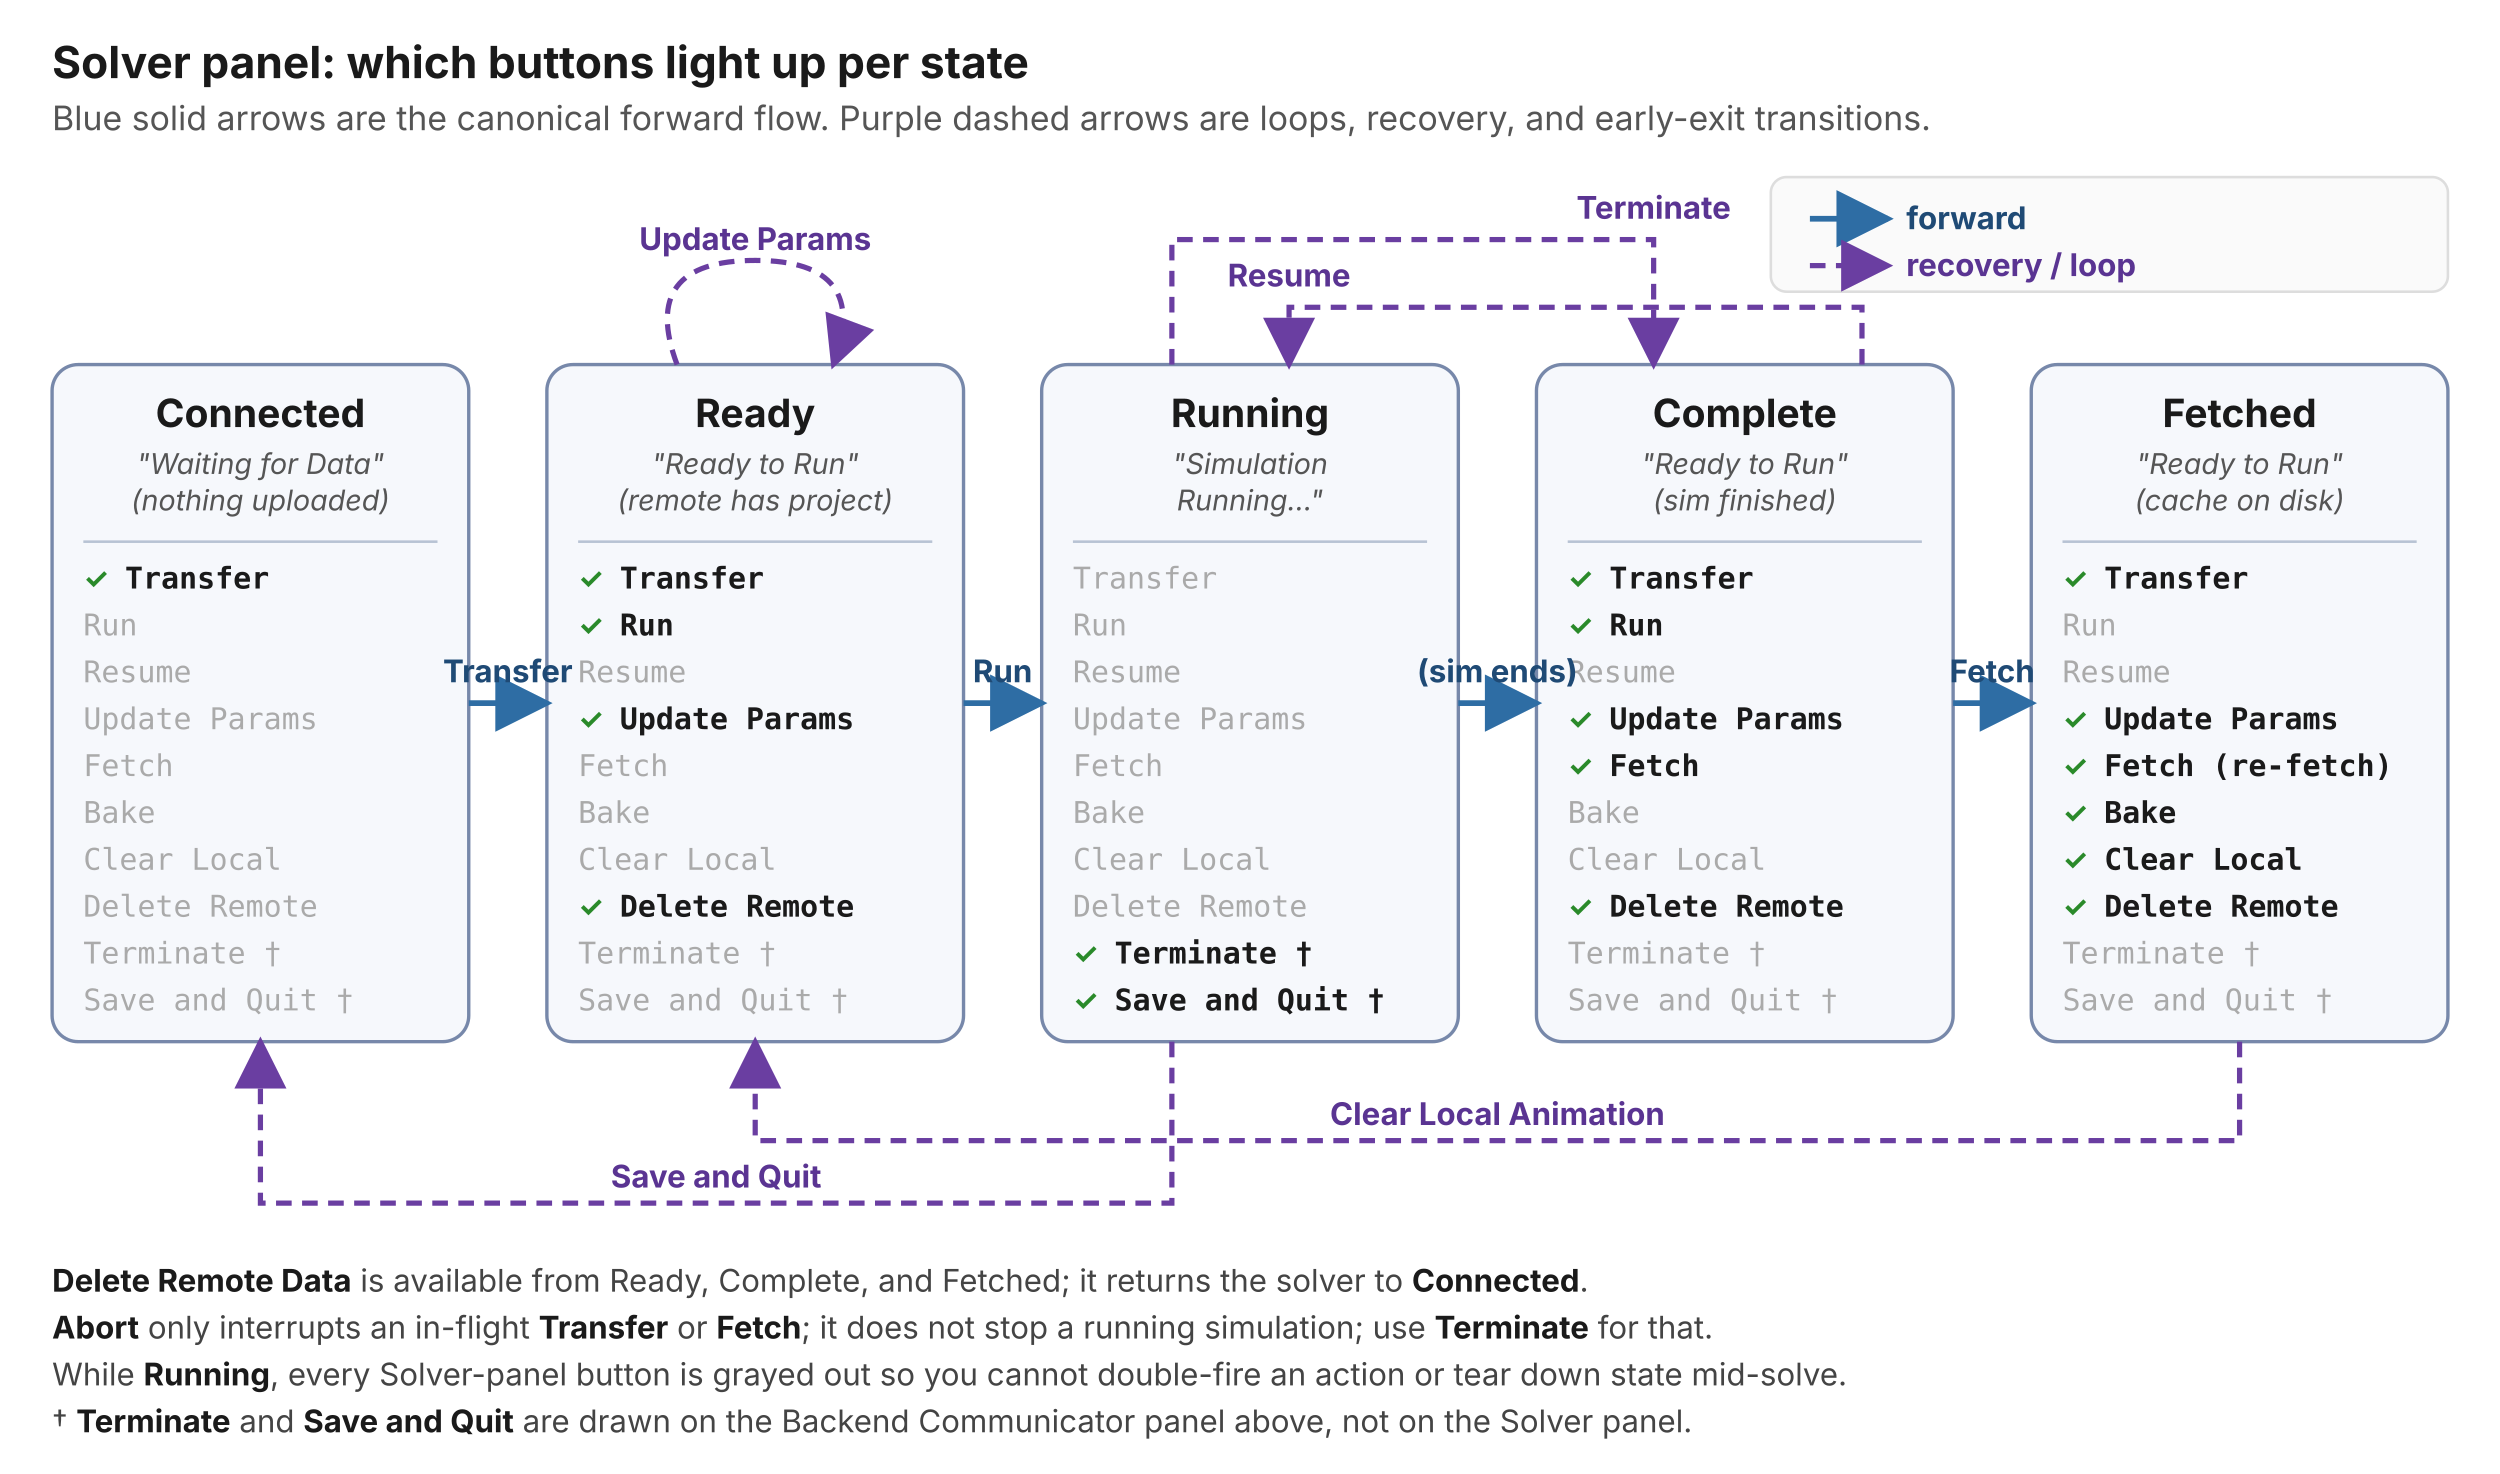
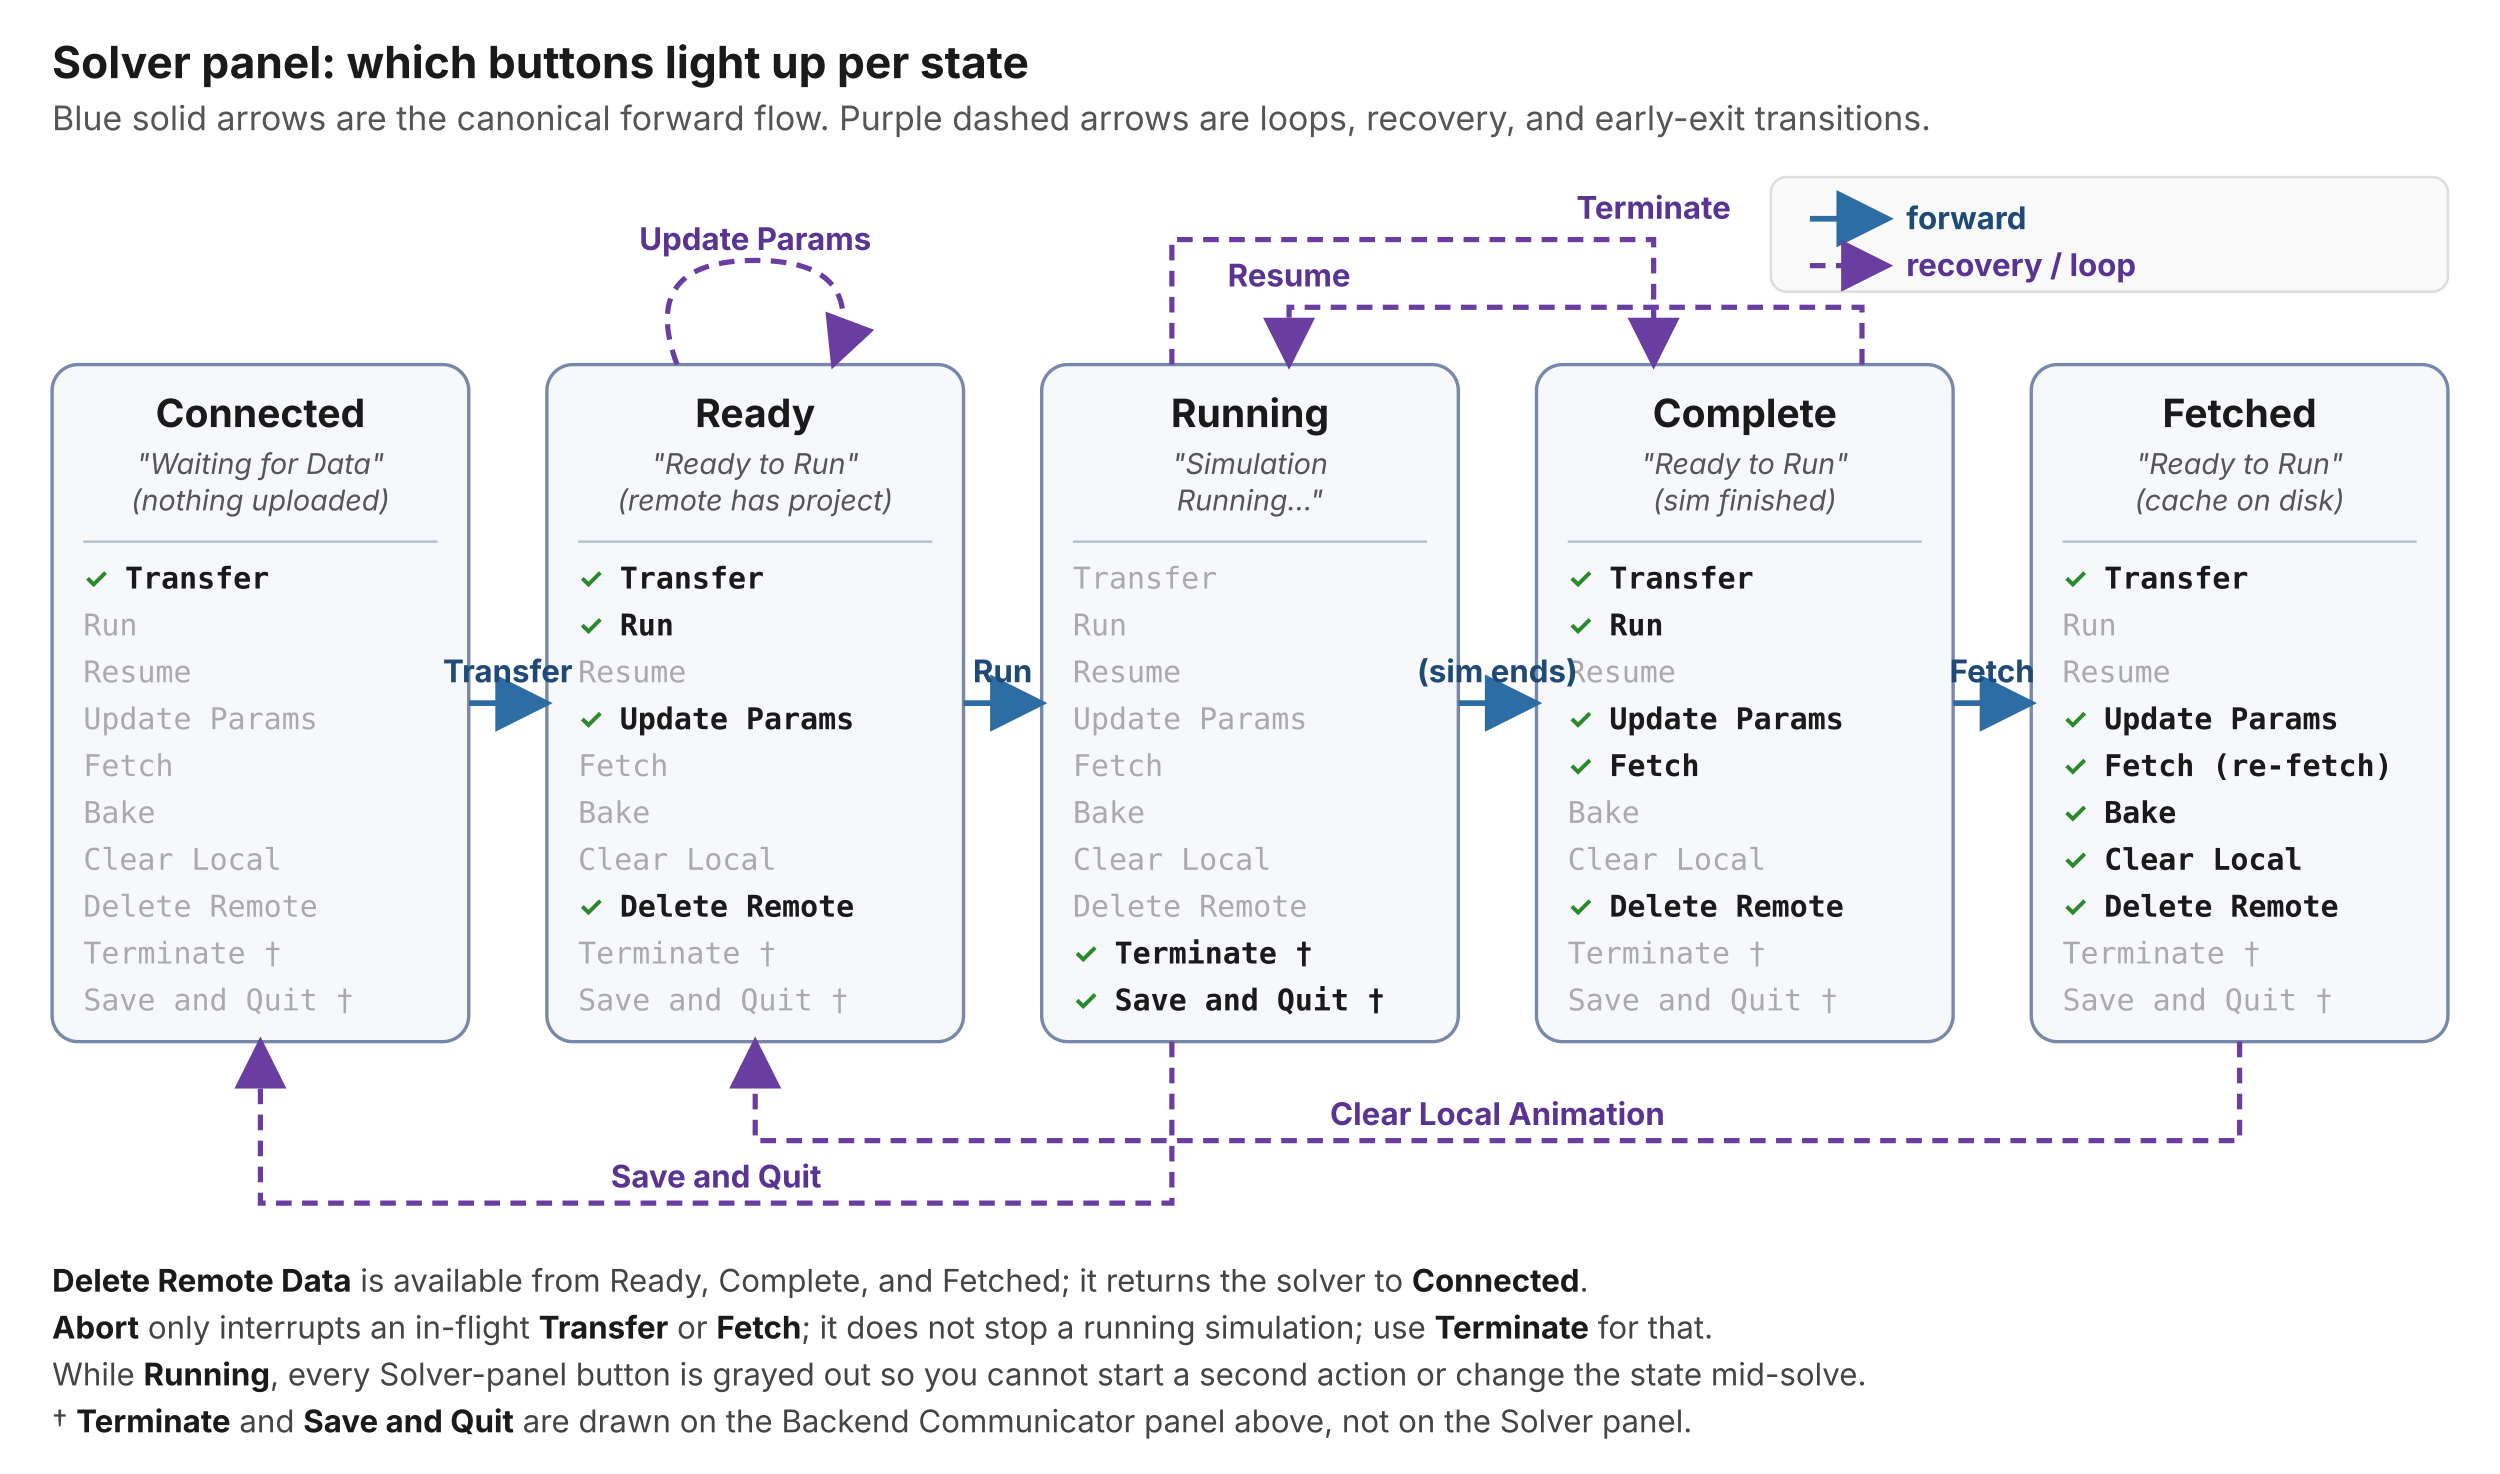
<svg xmlns="http://www.w3.org/2000/svg" viewBox="0 0 960 566" role="img" aria-label="Solver panel state machine: five states, which buttons are enabled in each, and which buttons transition between them">
  <defs>
    <marker id="s-arrow-b" viewBox="0 0 10 10" refX="9" refY="5" markerWidth="10" markerHeight="10" orient="auto-start-reverse">
      <path d="M 0 0 L 10 5 L 0 10 z" fill="#2e6da4" />
    </marker>
    <marker id="s-arrow-p" viewBox="0 0 10 10" refX="9" refY="5" markerWidth="10" markerHeight="10" orient="auto-start-reverse">
      <path d="M 0 0 L 10 5 L 0 10 z" fill="#6a3ea1" />
    </marker>
  </defs>
  <style>
    .st-title    { font: 700 15px -apple-system, BlinkMacSystemFont, "Segoe UI", sans-serif; fill: #1a1a1a; }
    .st-stat     { font: italic 11px -apple-system, sans-serif; fill: #555; }
    .st-box      { fill: #f6f8fc; stroke: #7788aa; stroke-width: 1.3; }
    .st-divider  { stroke: #b8c3d4; stroke-width: 1; }
    .btn-on      { font: 600 11.5px "Menlo", "Consolas", monospace; fill: #1a1a1a; }
    .btn-off     { font: 500 11.5px "Menlo", "Consolas", monospace; fill: #aaaaaa; }
    .check       { fill: #2a8a2a; font: 700 11px -apple-system, sans-serif; }
    .arr-main    { stroke: #2e6da4; stroke-width: 2.2; fill: none; }
    .arr-alt     { stroke: #6a3ea1; stroke-width: 2; fill: none; stroke-dasharray: 6 4; }
    .lbl-main    { font: 700 12px -apple-system, sans-serif; fill: #1f4a75; }
    .lbl-alt     { font: 700 12px -apple-system, sans-serif; fill: #5a3492; }
    .title       { font: 700 17px -apple-system, sans-serif; fill: #1a1a1a; }
    .sub         { font: 13px -apple-system, sans-serif; fill: #555; }
    .foot        { font: 12px -apple-system, sans-serif; fill: #444; }
    .foot-lbl    { font: 700 12px -apple-system, sans-serif; fill: #1a1a1a; }
    .legend-box  { fill: #fafafa; stroke: #ddd; stroke-width: 1; }
    .note        { font: 11px -apple-system, sans-serif; fill: #555; }
  </style>
  <text x="20" y="30" class="title">Solver panel: which buttons light up per state</text>
  <text x="20" y="50" class="sub">Blue solid arrows are the canonical forward flow. Purple dashed arrows are loops, recovery, and early-exit transitions.</text>
  <rect x="680" y="68" width="260" height="44" rx="6" class="legend-box" />
  <line x1="695" y1="84" x2="725" y2="84" class="arr-main" marker-end="url(#s-arrow-b)" />
  <text x="732" y="88" class="lbl-main">forward</text>
  <line x1="695" y1="102" x2="725" y2="102" class="arr-alt" marker-end="url(#s-arrow-p)" />
  <text x="732" y="106" class="lbl-alt">recovery / loop</text>
  <rect x="20" y="140" width="160" height="260" rx="10" class="st-box" />
  <text x="100" y="164" text-anchor="middle" class="st-title">Connected</text>
  <text x="100" y="182" text-anchor="middle" class="st-stat">"Waiting for Data"</text>
  <text x="100" y="196" text-anchor="middle" class="st-stat">(nothing uploaded)</text>
  <line x1="32" y1="208" x2="168" y2="208" class="st-divider" />
  <text x="32" y="226" class="check">✓</text>
  <text x="48" y="226" class="btn-on">Transfer</text>
  <text x="32" y="244" class="btn-off">   Run</text>
  <text x="32" y="262" class="btn-off">   Resume</text>
  <text x="32" y="280" class="btn-off">   Update Params</text>
  <text x="32" y="298" class="btn-off">   Fetch</text>
  <text x="32" y="316" class="btn-off">   Bake</text>
  <text x="32" y="334" class="btn-off">   Clear Local</text>
  <text x="32" y="352" class="btn-off">   Delete Remote</text>
  <text x="32" y="370" class="btn-off">   Terminate †</text>
  <text x="32" y="388" class="btn-off">   Save and Quit †</text>
  <rect x="210" y="140" width="160" height="260" rx="10" class="st-box" />
  <text x="290" y="164" text-anchor="middle" class="st-title">Ready</text>
  <text x="290" y="182" text-anchor="middle" class="st-stat">"Ready to Run"</text>
  <text x="290" y="196" text-anchor="middle" class="st-stat">(remote has project)</text>
  <line x1="222" y1="208" x2="358" y2="208" class="st-divider" />
  <text x="222" y="226" class="check">✓</text>
  <text x="238" y="226" class="btn-on">Transfer</text>
  <text x="222" y="244" class="check">✓</text>
  <text x="238" y="244" class="btn-on">Run</text>
  <text x="222" y="262" class="btn-off">   Resume</text>
  <text x="222" y="280" class="check">✓</text>
  <text x="238" y="280" class="btn-on">Update Params</text>
  <text x="222" y="298" class="btn-off">   Fetch</text>
  <text x="222" y="316" class="btn-off">   Bake</text>
  <text x="222" y="334" class="btn-off">   Clear Local</text>
  <text x="222" y="352" class="check">✓</text>
  <text x="238" y="352" class="btn-on">Delete Remote</text>
  <text x="222" y="370" class="btn-off">   Terminate †</text>
  <text x="222" y="388" class="btn-off">   Save and Quit †</text>
  <rect x="400" y="140" width="160" height="260" rx="10" class="st-box" />
  <text x="480" y="164" text-anchor="middle" class="st-title">Running</text>
  <text x="480" y="182" text-anchor="middle" class="st-stat">"Simulation</text>
  <text x="480" y="196" text-anchor="middle" class="st-stat">Running..."</text>
  <line x1="412" y1="208" x2="548" y2="208" class="st-divider" />
  <text x="412" y="226" class="btn-off">   Transfer</text>
  <text x="412" y="244" class="btn-off">   Run</text>
  <text x="412" y="262" class="btn-off">   Resume</text>
  <text x="412" y="280" class="btn-off">   Update Params</text>
  <text x="412" y="298" class="btn-off">   Fetch</text>
  <text x="412" y="316" class="btn-off">   Bake</text>
  <text x="412" y="334" class="btn-off">   Clear Local</text>
  <text x="412" y="352" class="btn-off">   Delete Remote</text>
  <text x="412" y="370" class="check">✓</text>
  <text x="428" y="370" class="btn-on">Terminate †</text>
  <text x="412" y="388" class="check">✓</text>
  <text x="428" y="388" class="btn-on">Save and Quit †</text>
  <rect x="590" y="140" width="160" height="260" rx="10" class="st-box" />
  <text x="670" y="164" text-anchor="middle" class="st-title">Complete</text>
  <text x="670" y="182" text-anchor="middle" class="st-stat">"Ready to Run"</text>
  <text x="670" y="196" text-anchor="middle" class="st-stat">(sim finished)</text>
  <line x1="602" y1="208" x2="738" y2="208" class="st-divider" />
  <text x="602" y="226" class="check">✓</text>
  <text x="618" y="226" class="btn-on">Transfer</text>
  <text x="602" y="244" class="check">✓</text>
  <text x="618" y="244" class="btn-on">Run</text>
  <text x="602" y="262" class="btn-off">   Resume</text>
  <text x="602" y="280" class="check">✓</text>
  <text x="618" y="280" class="btn-on">Update Params</text>
  <text x="602" y="298" class="check">✓</text>
  <text x="618" y="298" class="btn-on">Fetch</text>
  <text x="602" y="316" class="btn-off">   Bake</text>
  <text x="602" y="334" class="btn-off">   Clear Local</text>
  <text x="602" y="352" class="check">✓</text>
  <text x="618" y="352" class="btn-on">Delete Remote</text>
  <text x="602" y="370" class="btn-off">   Terminate †</text>
  <text x="602" y="388" class="btn-off">   Save and Quit †</text>
  <rect x="780" y="140" width="160" height="260" rx="10" class="st-box" />
  <text x="860" y="164" text-anchor="middle" class="st-title">Fetched</text>
  <text x="860" y="182" text-anchor="middle" class="st-stat">"Ready to Run"</text>
  <text x="860" y="196" text-anchor="middle" class="st-stat">(cache on disk)</text>
  <line x1="792" y1="208" x2="928" y2="208" class="st-divider" />
  <text x="792" y="226" class="check">✓</text>
  <text x="808" y="226" class="btn-on">Transfer</text>
  <text x="792" y="244" class="btn-off">   Run</text>
  <text x="792" y="262" class="btn-off">   Resume</text>
  <text x="792" y="280" class="check">✓</text>
  <text x="808" y="280" class="btn-on">Update Params</text>
  <text x="792" y="298" class="check">✓</text>
  <text x="808" y="298" class="btn-on">Fetch (re-fetch)</text>
  <text x="792" y="316" class="check">✓</text>
  <text x="808" y="316" class="btn-on">Bake</text>
  <text x="792" y="334" class="check">✓</text>
  <text x="808" y="334" class="btn-on">Clear Local</text>
  <text x="792" y="352" class="check">✓</text>
  <text x="808" y="352" class="btn-on">Delete Remote</text>
  <text x="792" y="370" class="btn-off">   Terminate †</text>
  <text x="792" y="388" class="btn-off">   Save and Quit †</text>
  <line x1="180" y1="270" x2="210" y2="270" class="arr-main" marker-end="url(#s-arrow-b)" />
  <text x="195" y="262" text-anchor="middle" class="lbl-main">Transfer</text>
  <line x1="370" y1="270" x2="400" y2="270" class="arr-main" marker-end="url(#s-arrow-b)" />
  <text x="385" y="262" text-anchor="middle" class="lbl-main">Run</text>
  <line x1="560" y1="270" x2="590" y2="270" class="arr-main" marker-end="url(#s-arrow-b)" />
  <text x="575" y="262" text-anchor="middle" class="lbl-main">(sim ends)</text>
  <line x1="750" y1="270" x2="780" y2="270" class="arr-main" marker-end="url(#s-arrow-b)" />
  <text x="765" y="262" text-anchor="middle" class="lbl-main">Fetch</text>
  <path d="M 260 140 Q 245 100 290 100 Q 335 100 320 140" class="arr-alt" marker-end="url(#s-arrow-p)" />
  <text x="290" y="96" text-anchor="middle" class="lbl-alt">Update Params</text>
  <path d="M 450 140 L 450 92 L 635 92 L 635 140" class="arr-alt" marker-end="url(#s-arrow-p)" />
  <text x="635" y="84" text-anchor="middle" class="lbl-alt">Terminate</text>
  <path d="M 715 140 L 715 118 L 495 118 L 495 140" class="arr-alt" marker-end="url(#s-arrow-p)" />
  <text x="495" y="110" text-anchor="middle" class="lbl-alt">Resume</text>
  <path d="M 860 400 L 860 438 L 290 438 L 290 400" class="arr-alt" marker-end="url(#s-arrow-p)" />
  <text x="575" y="432" text-anchor="middle" class="lbl-alt">Clear Local Animation</text>
  <path d="M 450 400 L 450 462 L 100 462 L 100 400" class="arr-alt" marker-end="url(#s-arrow-p)" />
  <text x="275" y="456" text-anchor="middle" class="lbl-alt">Save and Quit</text>
  <text x="20" y="496" class="foot">
    <tspan class="foot-lbl">Delete Remote Data</tspan> is available from Ready, Complete, and Fetched; it returns the solver to <tspan class="foot-lbl">Connected</tspan>.</text>
  <text x="20" y="514" class="foot">
    <tspan class="foot-lbl">Abort</tspan> only interrupts an in-flight <tspan class="foot-lbl">Transfer</tspan> or <tspan class="foot-lbl">Fetch</tspan>; it does not stop a running simulation; use <tspan class="foot-lbl">Terminate</tspan> for that.</text>
-   <text x="20" y="532" class="foot">While <tspan class="foot-lbl">Running</tspan>, every Solver-panel button is grayed out so you cannot double-fire an action or tear down state mid-solve.</text>
+   <text x="20" y="532" class="foot">While <tspan class="foot-lbl">Running</tspan>, every Solver-panel button is grayed out so you cannot start a second action or change the state mid-solve.</text>
  <text x="20" y="550" class="foot">† <tspan class="foot-lbl">Terminate</tspan> and <tspan class="foot-lbl">Save and Quit</tspan> are drawn on the Backend Communicator panel above, not on the Solver panel.</text>
</svg>
